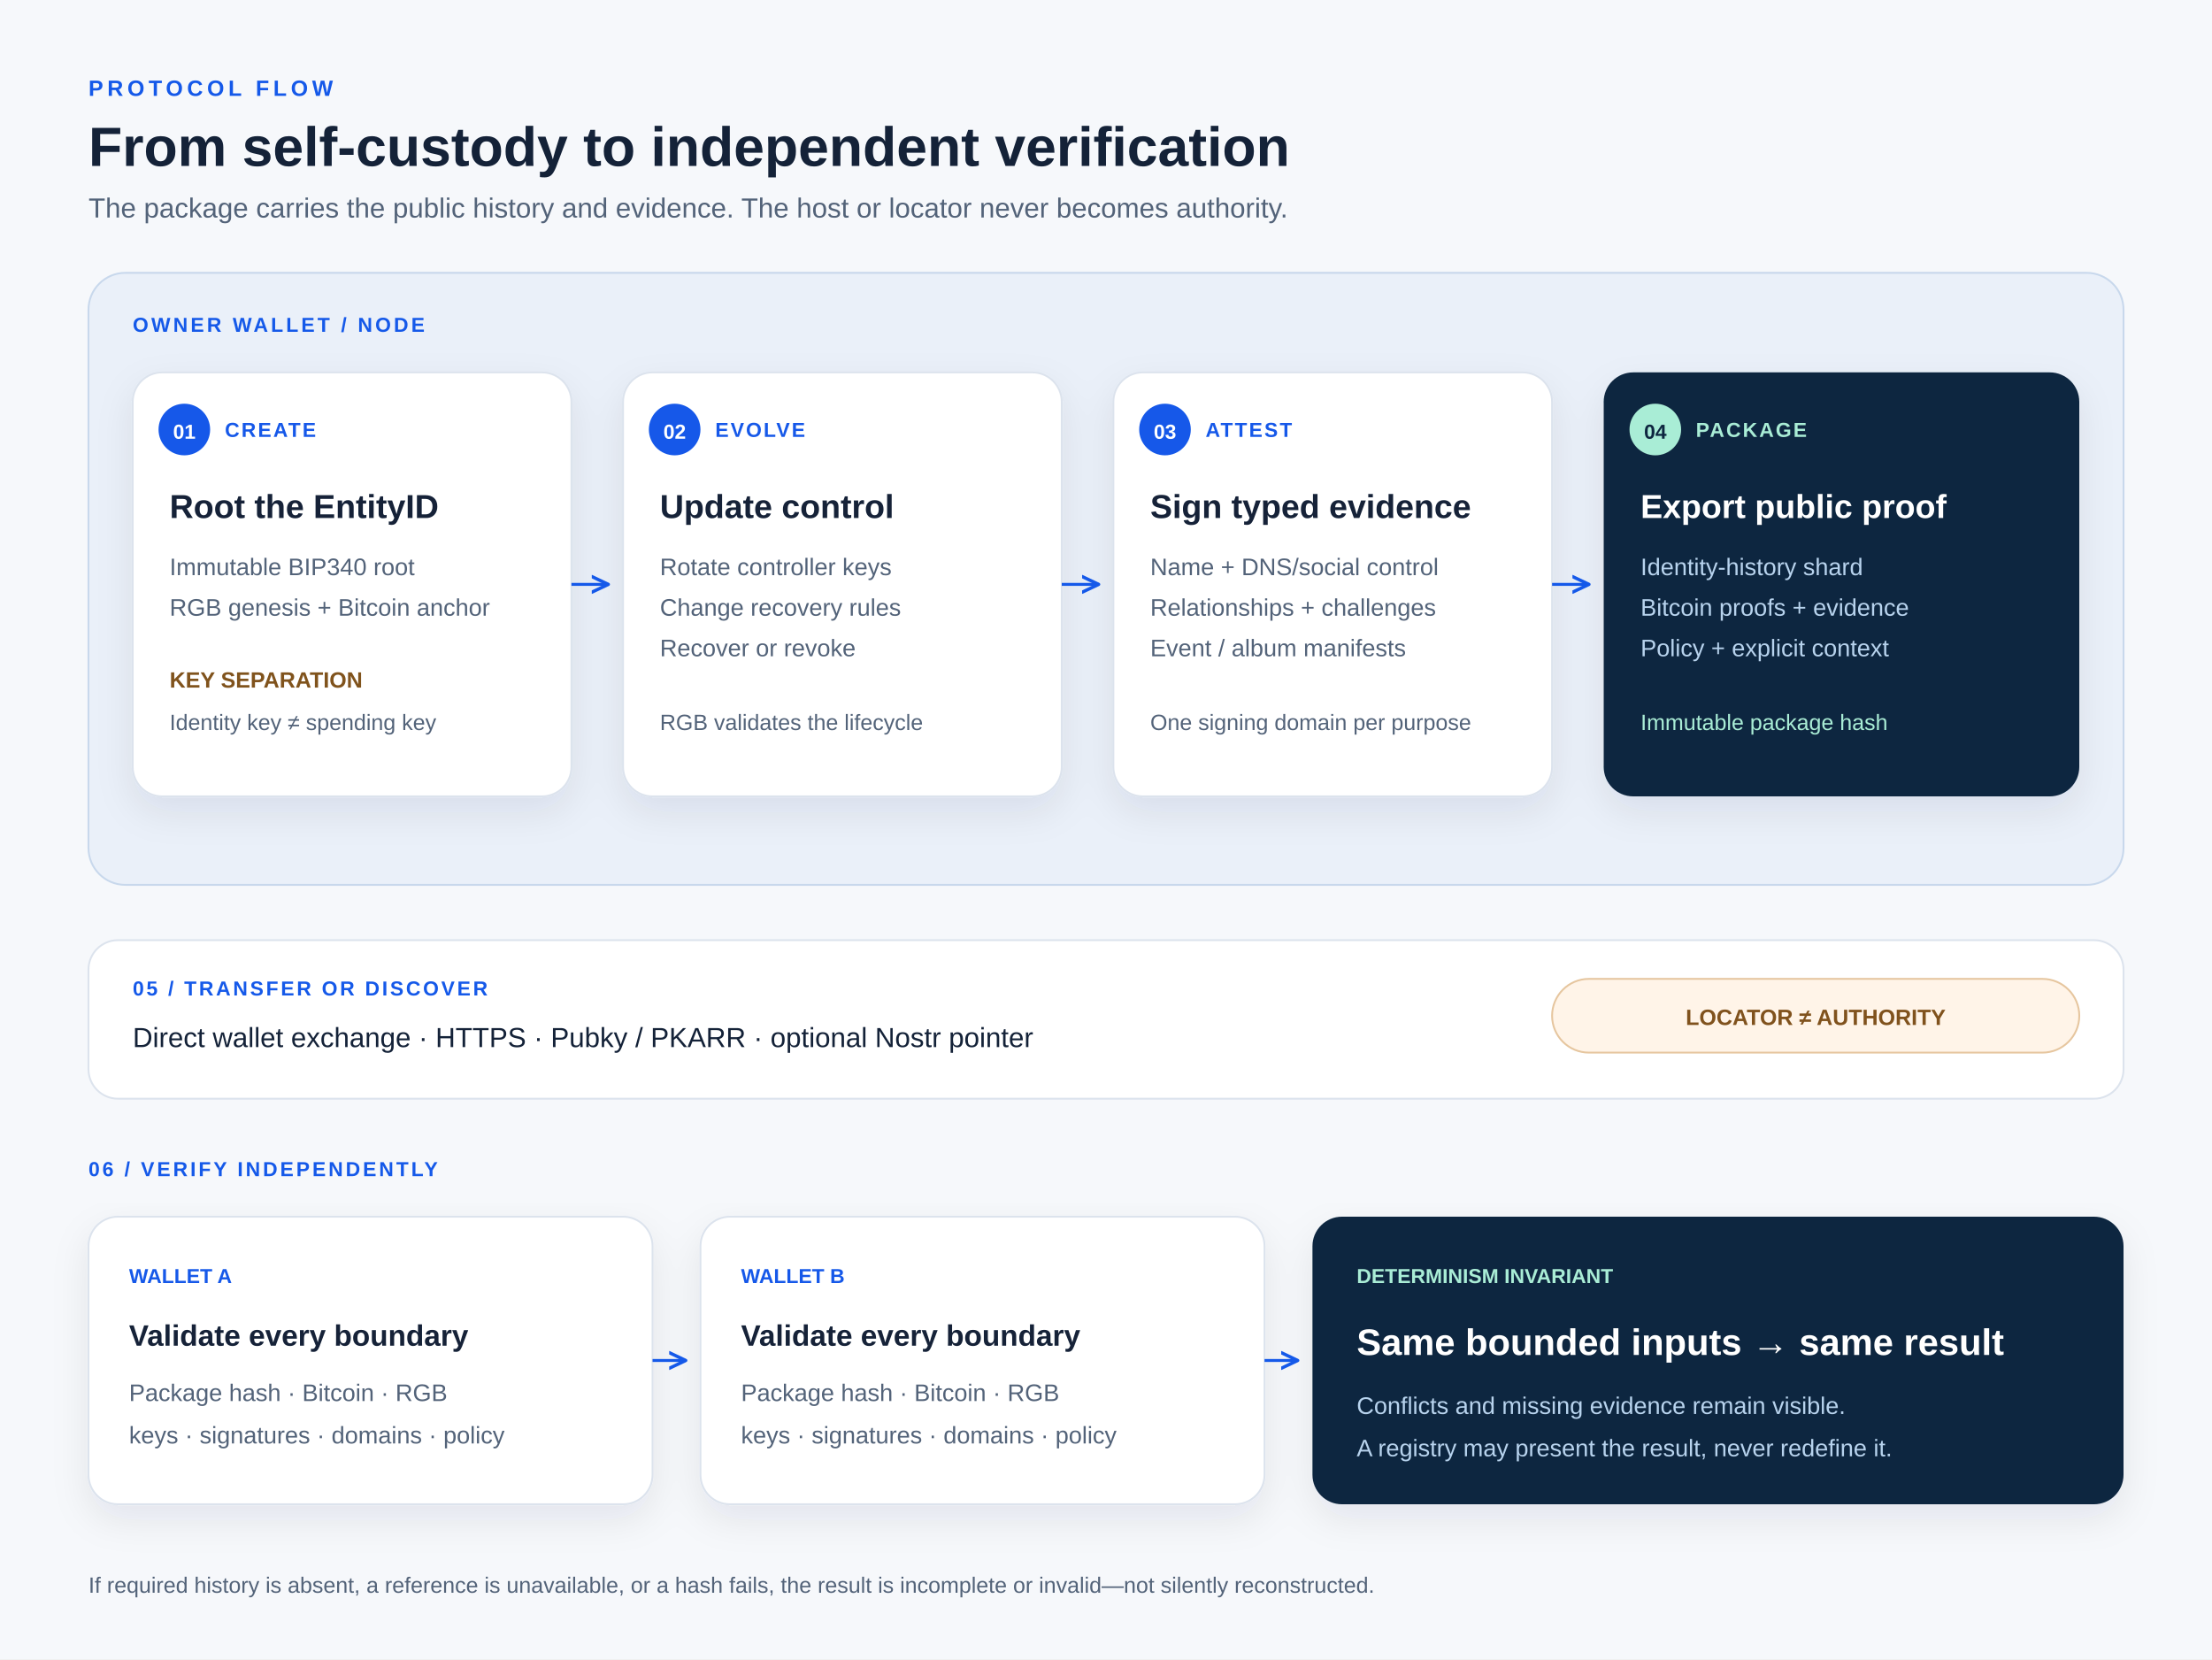
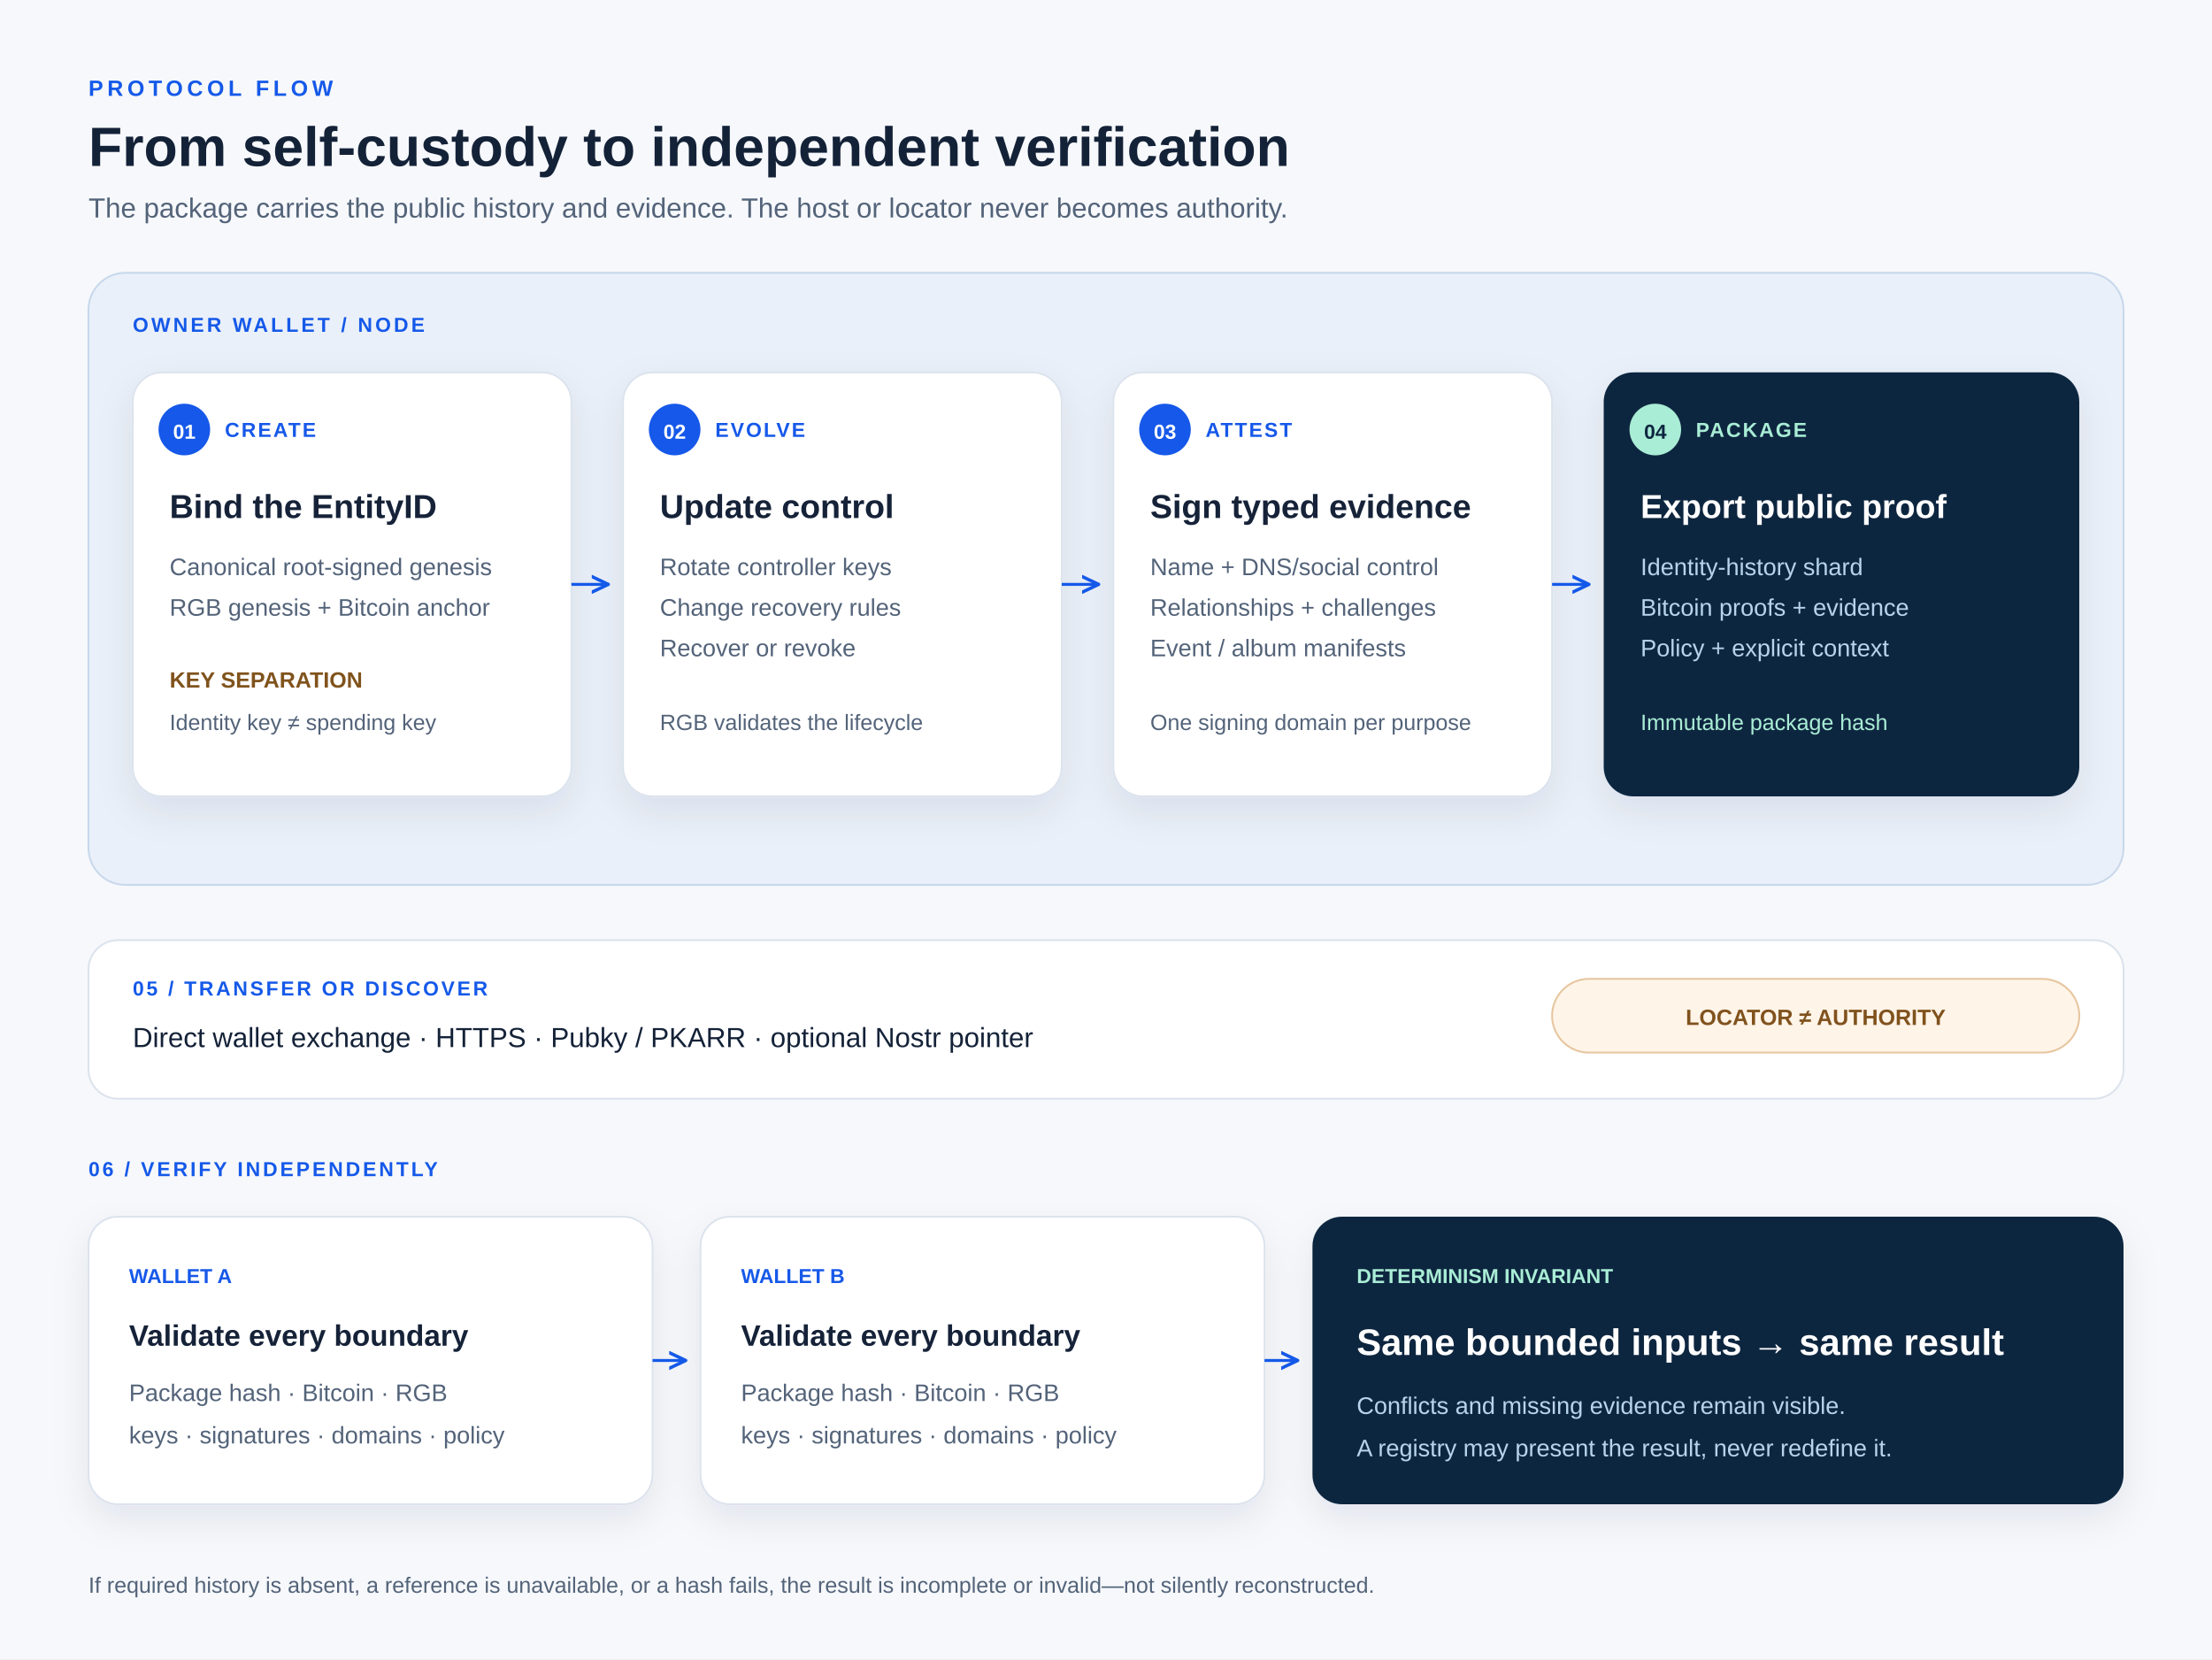
<svg xmlns="http://www.w3.org/2000/svg" viewBox="0 0 1200 900" role="img">
  <defs>
    <filter id="shadow" x="-8%" y="-10%" width="120%" height="140%">
      <feDropShadow dx="0" dy="8" stdDeviation="10" flood-color="#112840" flood-opacity="0.08" />
    </filter>
    <marker id="arrow" viewBox="0 0 10 10" refX="8" refY="5" markerWidth="7" markerHeight="7" orient="auto">
      <path d="M0 1.2L8 5L0 8.8" fill="none" stroke="#1559e9" stroke-width="1.6" stroke-linecap="round" stroke-linejoin="round" />
    </marker>
  </defs>
  <rect width="1200" height="900" fill="#f6f8fb" />
  <g font-family="Helvetica Neue, Arial, sans-serif">
    <text x="48" y="52" fill="#1559e9" font-size="12" font-weight="700" letter-spacing="2.2">PROTOCOL FLOW</text>
    <text x="48" y="90" fill="#142238" font-size="30" font-weight="700">From self-custody to independent verification</text>
    <text x="48" y="118" fill="#536379" font-size="15">The package carries the public history and evidence. The host or locator never becomes authority.</text>
    <rect x="48" y="148" width="1104" height="332" rx="20" fill="#eaf0f9" stroke="#c8d8ec" />
    <text x="72" y="180" fill="#1559e9" font-size="11" font-weight="700" letter-spacing="1.5">OWNER WALLET / NODE</text>
    <g filter="url(#shadow)">
      <g transform="translate(72 202)">
        <rect width="238" height="230" rx="16" fill="#ffffff" stroke="#dce3ed" />
        <circle cx="28" cy="31" r="14" fill="#1559e9" />
        <text x="28" y="36" text-anchor="middle" fill="#ffffff" font-size="11" font-weight="700">01</text>
        <text x="50" y="35" fill="#1559e9" font-size="11" font-weight="700" letter-spacing="1">CREATE</text>
-         <text x="20" y="79" fill="#142238" font-size="18" font-weight="700">Root the EntityID</text>
-         <text x="20" y="110" fill="#536379" font-size="13">Immutable BIP340 root</text>
+         <text x="20" y="79" fill="#142238" font-size="18" font-weight="700">Bind the EntityID</text>
+         <text x="20" y="110" fill="#536379" font-size="13">Canonical root-signed genesis</text>
        <text x="20" y="132" fill="#536379" font-size="13">RGB genesis + Bitcoin anchor</text>
        <text x="20" y="171" fill="#80521d" font-size="12" font-weight="700">KEY SEPARATION</text>
        <text x="20" y="194" fill="#536379" font-size="12">Identity key ≠ spending key</text>
      </g>
      <g transform="translate(338 202)">
        <rect width="238" height="230" rx="16" fill="#ffffff" stroke="#dce3ed" />
        <circle cx="28" cy="31" r="14" fill="#1559e9" />
        <text x="28" y="36" text-anchor="middle" fill="#ffffff" font-size="11" font-weight="700">02</text>
        <text x="50" y="35" fill="#1559e9" font-size="11" font-weight="700" letter-spacing="1">EVOLVE</text>
        <text x="20" y="79" fill="#142238" font-size="18" font-weight="700">Update control</text>
        <text x="20" y="110" fill="#536379" font-size="13">Rotate controller keys</text>
        <text x="20" y="132" fill="#536379" font-size="13">Change recovery rules</text>
        <text x="20" y="154" fill="#536379" font-size="13">Recover or revoke</text>
        <text x="20" y="194" fill="#536379" font-size="12">RGB validates the lifecycle</text>
      </g>
      <g transform="translate(604 202)">
        <rect width="238" height="230" rx="16" fill="#ffffff" stroke="#dce3ed" />
        <circle cx="28" cy="31" r="14" fill="#1559e9" />
        <text x="28" y="36" text-anchor="middle" fill="#ffffff" font-size="11" font-weight="700">03</text>
        <text x="50" y="35" fill="#1559e9" font-size="11" font-weight="700" letter-spacing="1">ATTEST</text>
        <text x="20" y="79" fill="#142238" font-size="18" font-weight="700">Sign typed evidence</text>
        <text x="20" y="110" fill="#536379" font-size="13">Name + DNS/social control</text>
        <text x="20" y="132" fill="#536379" font-size="13">Relationships + challenges</text>
        <text x="20" y="154" fill="#536379" font-size="13">Event / album manifests</text>
        <text x="20" y="194" fill="#536379" font-size="12">One signing domain per purpose</text>
      </g>
      <g transform="translate(870 202)">
        <rect width="258" height="230" rx="16" fill="#112840" />
        <circle cx="28" cy="31" r="14" fill="#a9edd6" />
        <text x="28" y="36" text-anchor="middle" fill="#112840" font-size="11" font-weight="700">04</text>
        <text x="50" y="35" fill="#a9edd6" font-size="11" font-weight="700" letter-spacing="1">PACKAGE</text>
        <text x="20" y="79" fill="#ffffff" font-size="18" font-weight="700">Export public proof</text>
        <text x="20" y="110" fill="#b7d3ee" font-size="13">Identity-history shard</text>
        <text x="20" y="132" fill="#b7d3ee" font-size="13">Bitcoin proofs + evidence</text>
        <text x="20" y="154" fill="#b7d3ee" font-size="13">Policy + explicit context</text>
        <text x="20" y="194" fill="#a9edd6" font-size="12">Immutable package hash</text>
      </g>
    </g>
    <g fill="none" stroke="#1559e9" stroke-width="1.6" marker-end="url(#arrow)">
      <path d="M310 317H330" />
      <path d="M576 317H596" />
      <path d="M842 317H862" />
    </g>
    <rect x="48" y="510" width="1104" height="86" rx="16" fill="#ffffff" stroke="#dce3ed" />
    <text x="72" y="540" fill="#1559e9" font-size="11" font-weight="700" letter-spacing="1.3">05 / TRANSFER OR DISCOVER</text>
    <text x="72" y="568" fill="#142238" font-size="15">Direct wallet exchange · HTTPS · Pubky / PKARR · optional Nostr pointer</text>
    <rect x="842" y="531" width="286" height="40" rx="20" fill="#fff4e8" stroke="#e6c69f" />
    <text x="985" y="556" text-anchor="middle" fill="#80521d" font-size="12" font-weight="700">LOCATOR ≠ AUTHORITY</text>
    <text x="48" y="638" fill="#1559e9" font-size="11" font-weight="700" letter-spacing="1.4">06 / VERIFY INDEPENDENTLY</text>
    <g filter="url(#shadow)">
      <g transform="translate(48 660)">
        <rect width="306" height="156" rx="16" fill="#ffffff" stroke="#dce3ed" />
        <text x="22" y="36" fill="#1559e9" font-size="11" font-weight="700">WALLET A</text>
        <text x="22" y="70" fill="#142238" font-size="16" font-weight="700">Validate every boundary</text>
        <text x="22" y="100" fill="#536379" font-size="13">Package hash · Bitcoin · RGB</text>
        <text x="22" y="123" fill="#536379" font-size="13">keys · signatures · domains · policy</text>
      </g>
      <g transform="translate(380 660)">
        <rect width="306" height="156" rx="16" fill="#ffffff" stroke="#dce3ed" />
        <text x="22" y="36" fill="#1559e9" font-size="11" font-weight="700">WALLET B</text>
        <text x="22" y="70" fill="#142238" font-size="16" font-weight="700">Validate every boundary</text>
        <text x="22" y="100" fill="#536379" font-size="13">Package hash · Bitcoin · RGB</text>
        <text x="22" y="123" fill="#536379" font-size="13">keys · signatures · domains · policy</text>
      </g>
      <g transform="translate(712 660)">
        <rect width="440" height="156" rx="16" fill="#112840" />
        <text x="24" y="36" fill="#a9edd6" font-size="11" font-weight="700">DETERMINISM INVARIANT</text>
        <text x="24" y="75" fill="#ffffff" font-size="20" font-weight="700">Same bounded inputs → same result</text>
        <text x="24" y="107" fill="#b7d3ee" font-size="13">Conflicts and missing evidence remain visible.</text>
        <text x="24" y="130" fill="#b7d3ee" font-size="13">A registry may present the result, never redefine it.</text>
      </g>
    </g>
    <path d="M354 738H372" fill="none" stroke="#1559e9" stroke-width="1.6" marker-end="url(#arrow)" />
    <path d="M686 738H704" fill="none" stroke="#1559e9" stroke-width="1.6" marker-end="url(#arrow)" />
    <text x="48" y="864" fill="#536379" font-size="12">If required history is absent, a reference is unavailable, or a hash fails, the result is incomplete or invalid—not silently reconstructed.</text>
  </g>
</svg>
